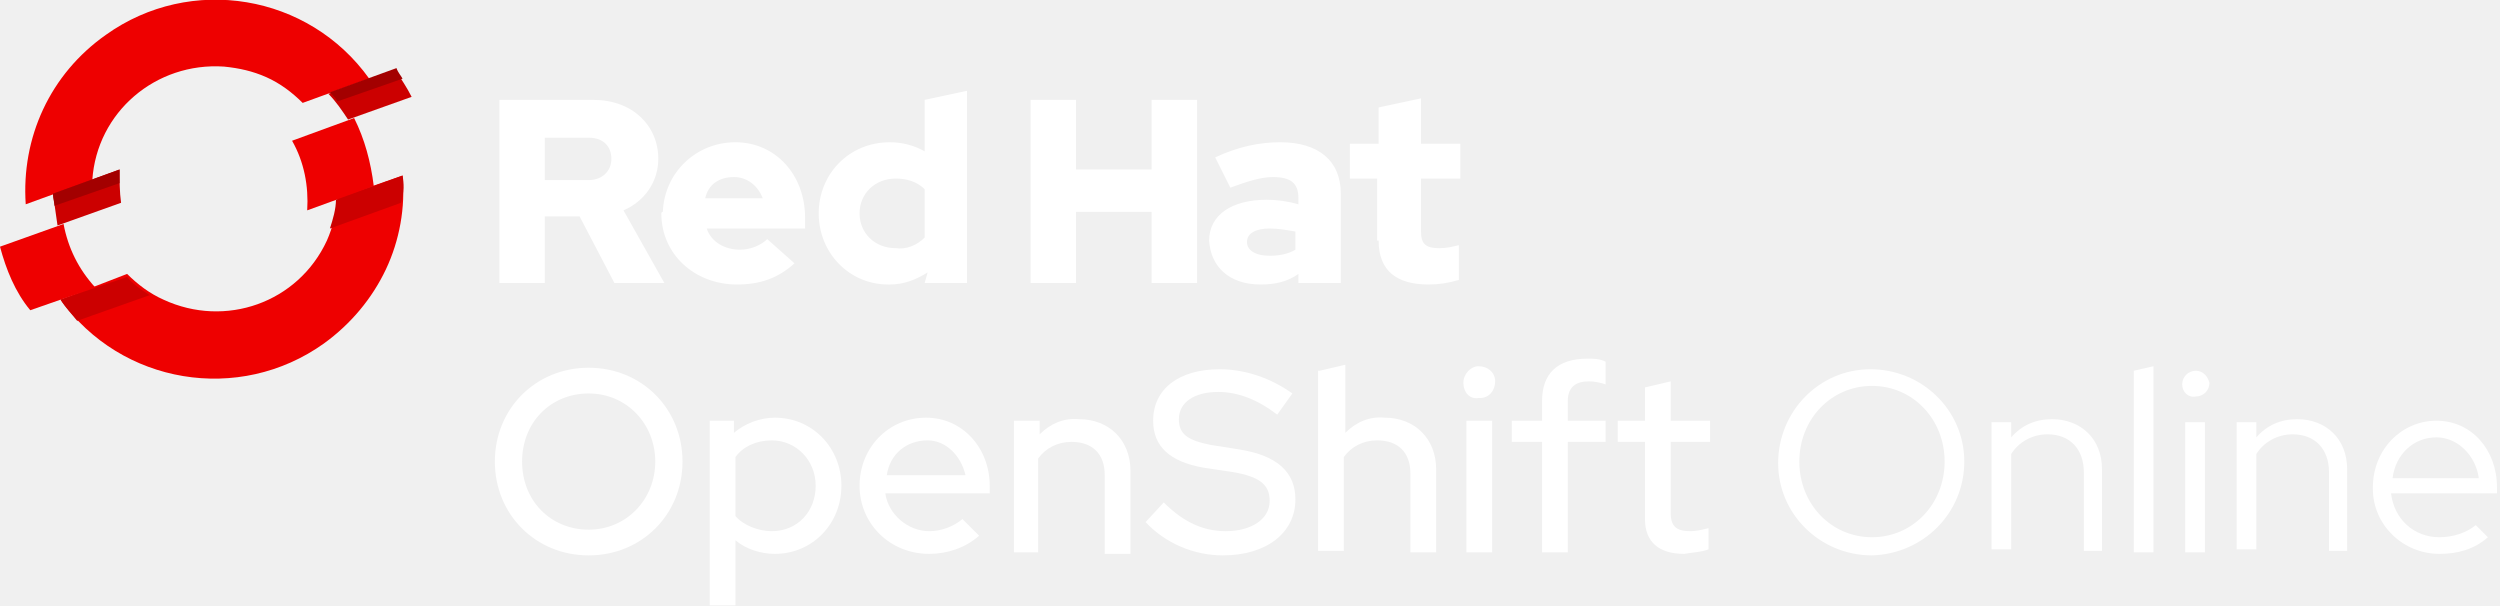
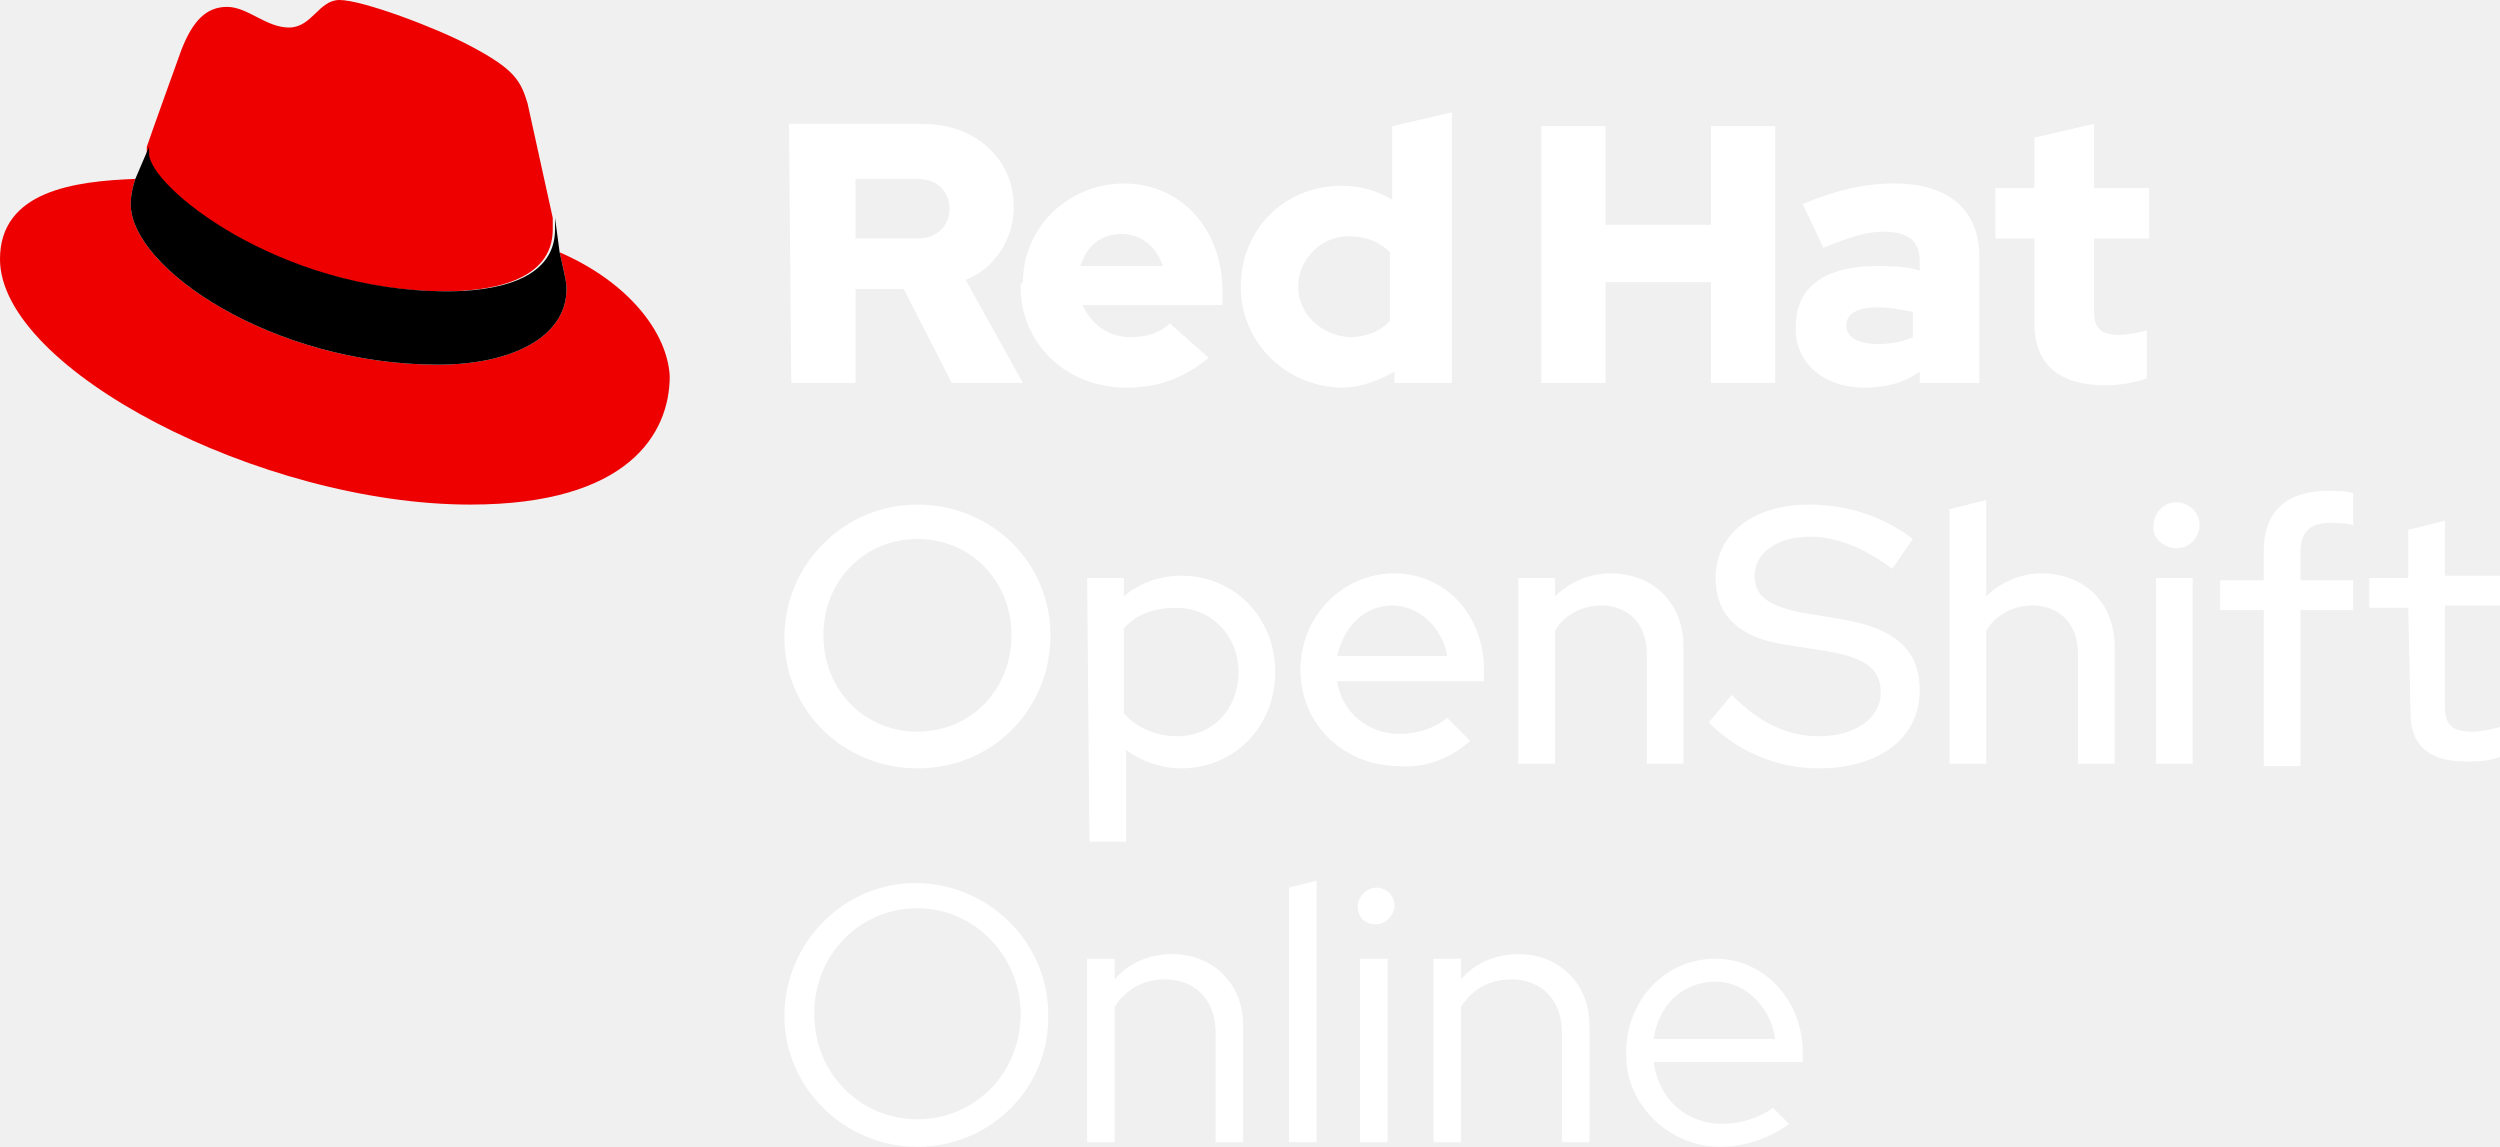
- <svg xmlns="http://www.w3.org/2000/svg" enable-background="new 0 0 165.2 40" height="40" viewBox="0 0 165.2 40" width="165.2">
+ <svg xmlns="http://www.w3.org/2000/svg" enable-background="new 0 0 109 50" height="50" viewBox="0 0 109 50" width="109">
  <g fill="#fff">
-     <path d="m38.9 36.7c-3.5 0-6.2-2.7-6.2-6.2s2.7-6.2 6.2-6.2 6.2 2.7 6.2 6.2-2.7 6.2-6.2 6.2zm0-10.7c-2.5 0-4.4 1.9-4.4 4.5s1.9 4.5 4.4 4.5 4.4-2 4.4-4.5-1.9-4.5-4.4-4.5z" />
-     <path d="m46.8 27.8h1.7v.8c.7-.6 1.7-1 2.7-1 2.5 0 4.4 2 4.4 4.5s-1.9 4.5-4.4 4.5c-.9 0-1.9-.3-2.6-.9v4.3h-1.7v-12.2zm1.8 2.4v3.9c.5.6 1.5 1 2.4 1 1.7 0 2.9-1.3 2.9-3s-1.3-3-2.9-3c-1 0-1.9.4-2.4 1.1z" />
-     <path d="m61.4 36.6c-2.6 0-4.6-2-4.6-4.5s1.9-4.5 4.4-4.5c2.4 0 4.2 2 4.2 4.5v.5h-6.9c.2 1.4 1.5 2.5 2.9 2.5.8 0 1.6-.3 2.2-.8l1.1 1.1c-.9.8-2.1 1.2-3.3 1.2zm-2.8-5.2h5.2c-.3-1.3-1.3-2.3-2.5-2.3-1.4 0-2.5.9-2.7 2.3z" />
-     <path d="m67 27.8h1.7v.9c.7-.7 1.6-1.1 2.6-1 2 0 3.4 1.4 3.4 3.4v5.5h-1.7v-5.2c0-1.4-.8-2.2-2.2-2.2-.9 0-1.7.4-2.2 1.1v6.2h-1.6z" />
-     <path d="m76.9 33.2c1.3 1.3 2.6 1.9 4.1 1.9 1.7 0 2.9-.8 2.9-2 0-1.1-.7-1.6-2.4-1.9l-2-.3c-2.2-.4-3.3-1.4-3.3-3.1 0-2.1 1.7-3.4 4.4-3.4 1.7 0 3.4.6 4.8 1.6l-1 1.4c-1.3-1-2.6-1.5-3.9-1.5-1.6 0-2.6.7-2.6 1.8 0 1 .6 1.4 2.1 1.7l1.9.3c2.5.4 3.7 1.5 3.7 3.3 0 2.2-1.9 3.7-4.8 3.7-1.9 0-3.8-.8-5.1-2.2z" />
-     <path d="m87.2 24.5 1.7-.4v4.5c.7-.7 1.6-1.1 2.6-1 2 0 3.4 1.4 3.4 3.4v5.5h-1.7v-5.2c0-1.4-.8-2.2-2.2-2.2-.9 0-1.7.4-2.2 1.1v6.2h-1.7v-11.9z" />
-     <path d="m96.7 25.3c0-.6.5-1.1 1-1.1.6 0 1.1.4 1.1 1s-.4 1.1-1 1.1h-.1c-.6.1-1-.4-1-1zm1.9 11.2h-1.7v-8.7h1.7z" />
-     <path d="m101.9 27.8v-1.3c0-1.8 1-2.8 3-2.8.4 0 .8 0 1.2.2v1.5c-.3-.1-.7-.2-1.1-.2-.9 0-1.4.4-1.4 1.3v1.3h2.5v1.4h-2.5v7.3h-1.7v-7.3h-2v-1.4z" />
-     <path d="m108.7 29.2h-1.8v-1.4h1.8v-2.2l1.7-.4v2.6h2.6v1.4h-2.6v4.7c0 .9.4 1.2 1.3 1.2.4 0 .8-.1 1.2-.2v1.4c-.5.2-1.1.2-1.6.3-1.7 0-2.6-.8-2.6-2.3z" />
-     <path d="m123.7 36.7c-3.4 0-6.2-2.7-6.2-6.1s2.7-6.2 6.1-6.2 6.2 2.7 6.2 6.1c0 3.4-2.7 6.1-6.1 6.2zm0-11.2c-2.7 0-4.8 2.2-4.8 5s2.1 5 4.8 5 4.8-2.2 4.8-5-2.1-5-4.8-5z" />
-     <path d="m131.6 27.9h1.3v1c.7-.8 1.6-1.2 2.7-1.2 1.9 0 3.3 1.3 3.3 3.3v5.4h-1.2v-5.2c0-1.5-.9-2.5-2.4-2.5-1 0-1.9.5-2.4 1.3v6.3h-1.3z" />
-     <path d="m142.3 36.5h-1.3v-12l1.3-.3z" />
-     <path d="m144.2 25.4c0-.5.4-.9.9-.9s.8.4.9.8c0 .5-.4.9-.9.9-.5.1-.9-.3-.9-.8zm1.5 11.1h-1.3v-8.6h1.3z" />
-     <path d="m147.8 27.9h1.3v1c.7-.8 1.6-1.2 2.7-1.2 1.9 0 3.3 1.3 3.3 3.3v5.4h-1.2v-5.2c0-1.5-.9-2.5-2.4-2.5-1 0-1.9.5-2.4 1.3v6.3h-1.3z" />
-     <path d="m161.2 36.6c-2.4 0-4.4-1.9-4.4-4.3v-.1c0-2.5 1.9-4.4 4.2-4.4s4 1.9 4 4.4v.4h-7c.2 1.7 1.5 2.9 3.2 2.9.9 0 1.8-.3 2.4-.8l.8.8c-.9.8-2 1.1-3.2 1.1zm-3.1-5h5.7c-.2-1.5-1.4-2.7-2.8-2.7-1.5 0-2.7 1.1-2.9 2.7z" />
-     <path d="m91.1 15.9c0 2 1.2 2.9 3.3 2.9.7 0 1.3-.1 2-.3v-2.3c-.4.1-.8.2-1.3.2-.9 0-1.2-.3-1.2-1.1v-3.5h2.6v-2.3h-2.6v-3l-2.8.6v2.4h-1.9v2.3h1.8v4.1zm-8.7.1c0-.6.6-.9 1.5-.9.6 0 1.1.1 1.7.2v1.2c-.5.3-1.1.4-1.7.4-1 0-1.5-.4-1.5-.9m.9 2.8c1 0 1.8-.2 2.5-.7v.6h2.8v-5.9c0-2.2-1.5-3.4-4-3.4-1.4 0-2.8.3-4.3 1l1 2c1.1-.4 2-.7 2.8-.7 1.2 0 1.7.4 1.7 1.4v.4c-.7-.2-1.4-.3-2.1-.3-2.3 0-3.8 1-3.8 2.7.1 1.7 1.3 2.9 3.4 2.9m-15.2-.1h3v-4.7h5v4.7h3v-12.1h-3v4.6h-5v-4.6h-3zm-11.3-4.6c0-1.3 1-2.3 2.4-2.3.7 0 1.4.2 1.9.7v3.2c-.5.5-1.2.8-1.9.7-1.4 0-2.4-1-2.4-2.3m4.3 4.6h2.8v-12.7l-2.8.6v3.4c-.7-.4-1.5-.6-2.3-.6-2.7 0-4.7 2.1-4.7 4.7s2 4.7 4.6 4.7h.1c.9 0 1.7-.3 2.5-.8zm-12.6-7c.9 0 1.6.6 1.9 1.4h-3.8c.2-.9.9-1.4 1.9-1.4m-4.8 2.4c0 2.7 2.2 4.7 5 4.7 1.5 0 2.7-.4 3.8-1.4l-1.8-1.6c-.4.4-1.1.7-1.8.7-1 0-1.9-.5-2.2-1.4h6.5v-.7c0-2.9-2-5-4.6-5s-4.7 2-4.8 4.6c-.1 0-.1.1-.1.1m-4.8-5c1 0 1.5.6 1.5 1.4s-.6 1.4-1.5 1.4h-2.9v-2.8zm-5.9 9.6h3v-4.4h2.3l2.3 4.4h3.3l-2.7-4.8c1.4-.6 2.3-1.9 2.3-3.4 0-2.2-1.7-3.9-4.3-3.9h-6.2z" />
+     <path d="m40 33.5c-3.2 0-5.8-2.5-5.8-5.7s2.6-5.8 5.8-5.8 5.8 2.5 5.8 5.7-2.5 5.8-5.8 5.8zm0-10c-2.3 0-4.1 1.8-4.1 4.2s1.8 4.2 4.1 4.2 4.1-1.8 4.1-4.2-1.8-4.2-4.1-4.2z" />
+     <path d="m47.4 25.2h1.6v.8c.7-.6 1.6-.9 2.5-.9 2.3 0 4.1 1.8 4.1 4.2s-1.8 4.2-4.1 4.2c-.9 0-1.7-.3-2.4-.8v4h-1.6zm1.6 2.2v3.7c.5.6 1.4 1 2.3 1 1.6 0 2.7-1.2 2.7-2.8s-1.2-2.8-2.7-2.8c-1 0-1.8.3-2.3.9z" />
+     <path d="m61 33.4c-2.4 0-4.3-1.8-4.3-4.2 0-2.3 1.8-4.2 4.1-4.2 2.2 0 3.9 1.8 3.9 4.2v.5h-6.4c.2 1.4 1.4 2.3 2.7 2.3.7 0 1.5-.2 2.1-.7l1 1c-.9.8-2 1.2-3.1 1.1zm-2.7-4.8h4.8c-.2-1.2-1.2-2.2-2.4-2.2s-2.1.9-2.4 2.2z" />
+     <path d="m66.2 25.2h1.6v.8c.6-.6 1.5-1 2.4-1 1.9 0 3.2 1.3 3.2 3.2v5.1h-1.6v-4.8c0-1.3-.8-2.1-2-2.1-.8 0-1.6.4-2 1.1v5.8h-1.6z" />
+     <path d="m75.5 30.3c1.2 1.2 2.4 1.8 3.8 1.8 1.6 0 2.7-.8 2.7-1.9 0-1-.6-1.5-2.3-1.8l-1.9-.3c-2-.3-3-1.3-3-2.9 0-1.9 1.6-3.2 4.1-3.2 1.6 0 3.2.5 4.5 1.5l-.9 1.3c-1.2-.9-2.4-1.4-3.6-1.4-1.4 0-2.4.7-2.4 1.7 0 .9.6 1.3 2 1.6l1.8.3c2.4.4 3.4 1.4 3.4 3.1 0 2.1-1.8 3.4-4.4 3.4-1.8 0-3.5-.7-4.8-2z" />
+     <path d="m85 22.2 1.6-.4v4.2c.6-.6 1.5-1 2.4-1 1.9 0 3.2 1.3 3.2 3.2v5.1h-1.6v-4.8c0-1.3-.8-2.1-2-2.1-.8 0-1.6.4-2 1.1v5.8h-1.6z" />
+     <path d="m93.9 22.9c0-.5.4-1 1-1 .5 0 1 .4 1 1 0 .5-.4 1-1 1-.6 0-1.1-.5-1-1zm1.7 10.4h-1.6v-8.1h1.6z" />
+     <path d="m98.7 25.2v-1.2c0-1.7 1-2.6 2.8-2.6.4 0 .8 0 1.1.1v1.4c-.3-.1-.7-.1-1-.1-.9 0-1.3.4-1.3 1.3v1.2h2.3v1.3h-2.3v6.8h-1.6v-6.8h-1.9v-1.3h1.9z" />
+     <path d="m105 26.5h-1.7v-1.3h1.7v-2.1l1.6-.4v2.4h2.4v1.3h-2.4v4.4c0 .8.3 1.1 1.2 1.1.4 0 .8-.1 1.2-.2v1.3c-.5.2-1 .2-1.5.2-1.6 0-2.4-.7-2.4-2.1z" />
+     <path d="m40 50c-3.2 0-5.8-2.6-5.8-5.7 0-3.2 2.6-5.8 5.7-5.8 3.2 0 5.8 2.6 5.8 5.7.1 3.2-2.5 5.8-5.7 5.8zm0-10.4c-2.5 0-4.5 2-4.5 4.6s2 4.6 4.5 4.6 4.5-2 4.5-4.6c0-2.5-2-4.6-4.5-4.6z" />
+     <path d="m47.4 41.8h1.2v.9c.6-.7 1.5-1.1 2.5-1.1 1.8 0 3.1 1.3 3.1 3.1v5.1h-1.2v-4.8c0-1.4-.9-2.3-2.2-2.3-.9 0-1.7.4-2.2 1.2v5.9h-1.2z" />
+     <path d="m57.4 49.8h-1.2v-11.1l1.2-.3z" />
+     <path d="m59.2 39.5c0-.4.4-.8.8-.8s.8.3.8.8c0 .4-.4.8-.8.8-.5 0-.8-.3-.8-.8zm1.3 10.3h-1.2v-8h1.2z" />
+     <path d="m62.5 41.8h1.2v.9c.6-.7 1.5-1.1 2.5-1.1 1.8 0 3.1 1.3 3.1 3.1v5.1h-1.2v-4.8c0-1.4-.9-2.3-2.2-2.3-.9 0-1.7.4-2.2 1.2v5.9h-1.2z" />
+     <path d="m75 50c-2.2 0-4.1-1.8-4.1-4v-.1c0-2.3 1.7-4.1 3.9-4.1 2.1 0 3.8 1.8 3.8 4.1v.4h-6.5c.2 1.6 1.4 2.7 3 2.7.8 0 1.7-.3 2.2-.7l.7.7c-.8.6-1.9 1-3 1zm-2.9-4.7h5.3c-.2-1.4-1.3-2.5-2.6-2.5-1.4 0-2.5 1-2.7 2.5z" />
  </g>
-   <path d="m17.6 5.1c.9.4 1.7 1 2.4 1.7l4.4-1.6c-4-5.6-11.8-6.9-17.4-2.9-3.7 2.6-5.6 6.8-5.3 11.2l4.4-1.6c.3-4.5 4.2-7.8 8.7-7.5 1 .1 1.9.3 2.8.7" fill="#e00" />
-   <path d="m4.2 14.8-4.2 1.5c.4 1.5 1 3 2 4.2l4.3-1.5c-1.1-1.2-1.8-2.6-2.1-4.2" fill="#e00" />
-   <path d="m22.3 13.1c-.1 1-.3 1.9-.7 2.8-1.9 4.1-6.7 5.8-10.8 3.9-.9-.4-1.7-1-2.4-1.7l-4.4 1.7c4 5.6 11.8 6.9 17.4 2.9 1.8-1.3 3.2-3 4.1-4.9s1.3-4.1 1.1-6.2z" fill="#e00" />
-   <path d="m23.4 7.8-4.1 1.5c.8 1.4 1.1 3 1 4.6l4.4-1.6c-.2-1.6-.6-3.1-1.3-4.5" fill="#e00" />
-   <path d="m7.9 11.2-4.4 1.6c.1.7.2 1.4.3 2.1l4.2-1.5c-.1-.7-.1-1.5-.1-2.2" fill="#c00" />
-   <path d="m27.2 6.4c-.3-.6-.7-1.2-1.1-1.8l-4.4 1.6c.5.5.9 1.1 1.3 1.7z" fill="#c00" />
-   <path d="m4 19.8c.3.5.7.9 1.1 1.4l4.8-1.7c-.5-.3-1.1-.7-1.5-1.2zm22.6-8.2-4.4 1.6c0 .6-.2 1.3-.4 1.9l4.7-1.7c.2-.7.2-1.3.1-1.8" fill="#c00" />
-   <path d="m7.9 12.1c0-.3 0-.6 0-.9l-4.4 1.6c0 .3.1.6.1.8z" fill="#a30000" />
-   <path d="m26.6 5.2c-.1-.2-.3-.4-.4-.7l-4.4 1.6c.2.2.4.4.5.6z" fill="#a30000" />
+   <path d="m19.4 12.7c1.9 0 4.7-.4 4.7-2.7 0-.2 0-.4 0-.5l-1.1-5c-.3-1-.6-1.5-2.5-2.5-1.5-.8-4.7-2-5.7-2-.9 0-1.2 1.2-2.2 1.2s-1.8-.9-2.7-.9-1.5.6-2 1.9c0 0-1.3 3.6-1.5 4.2v.3c0 1.4 5.6 6 13 6m5-1.7c.3 1.3.3 1.4.3 1.6 0 2.1-2.4 3.3-5.6 3.3-7.2 0-13.4-4.2-13.4-7 0-.4.1-.8.2-1.1-2.6.1-5.9.5-5.9 3.5 0 4.8 11.4 10.7 20.5 10.7 6.9 0 8.7-3.1 8.7-5.6-.1-1.9-1.8-4.1-4.8-5.4" fill="#e00" />
+   <path d="m24.4 11c.3 1.3.3 1.4.3 1.6 0 2.1-2.4 3.3-5.6 3.3-7.2 0-13.4-4.2-13.4-7 0-.4.1-.8.2-1.1l.6-1.4v.3c0 1.4 5.6 6 13 6 1.9 0 4.7-.4 4.7-2.7 0-.2 0-.4 0-.5z" />
+   <path d="m88.7 14.1c0 1.8 1.1 2.7 3.1 2.7.6 0 1.2-.1 1.8-.3v-2.1c-.4.1-.8.2-1.2.2-.8 0-1.1-.3-1.1-1v-3.2h2.4v-2.2h-2.4v-2.8l-2.6.6v2.2h-1.7v2.2h1.7zm-8.2.1c0-.6.6-.8 1.4-.8.5 0 1 .1 1.5.2v1.1c-.4.2-1 .3-1.5.3-.9 0-1.4-.3-1.4-.8m.8 2.7c.9 0 1.7-.2 2.4-.7v.5h2.6v-5.5c0-2.1-1.4-3.2-3.7-3.2-1.3 0-2.6.3-4 .9l.9 1.9c1-.4 1.8-.7 2.6-.7 1.1 0 1.6.4 1.6 1.3v.4c-.6-.2-1.3-.2-1.9-.2-2.2 0-3.5.9-3.5 2.6-.1 1.5 1.1 2.7 3 2.7m-14.1-.2h2.8v-4.4h4.6v4.4h2.8v-11.2h-2.8v4.3h-4.6v-4.3h-2.8zm-10.6-4.2c0-1.2 1-2.2 2.2-2.2.7 0 1.3.2 1.8.7v3c-.5.5-1.1.7-1.8.7-1.2-.1-2.2-1-2.2-2.2m4.1 4.2h2.6v-11.8l-2.6.6v3.2c-.7-.4-1.4-.6-2.2-.6-2.5 0-4.4 1.9-4.4 4.4 0 2.4 1.9 4.3 4.3 4.4h.1c.8 0 1.6-.3 2.3-.7v.5zm-11.8-6.5c.8 0 1.5.5 1.8 1.4h-3.6c.3-.9.9-1.4 1.8-1.4m-4.4 2.3c0 2.5 2 4.4 4.6 4.4 1.4 0 2.5-.4 3.6-1.3l-1.7-1.5c-.4.4-1 .6-1.7.6-.9 0-1.7-.5-2.1-1.4h6.1v-.6c0-2.7-1.8-4.7-4.3-4.7-2.4 0-4.4 1.9-4.4 4.3-.1.1-.1.1-.1.2m-4.5-4.7c.9 0 1.4.6 1.4 1.3s-.5 1.3-1.4 1.3h-2.7v-2.6zm-5.5 8.9h2.8v-4.1h2.1l2.1 4.1h3.1l-2.5-4.5c1.3-.5 2.1-1.8 2.1-3.2 0-2-1.6-3.6-4-3.6h-5.8z" fill="#fff" />
</svg>
